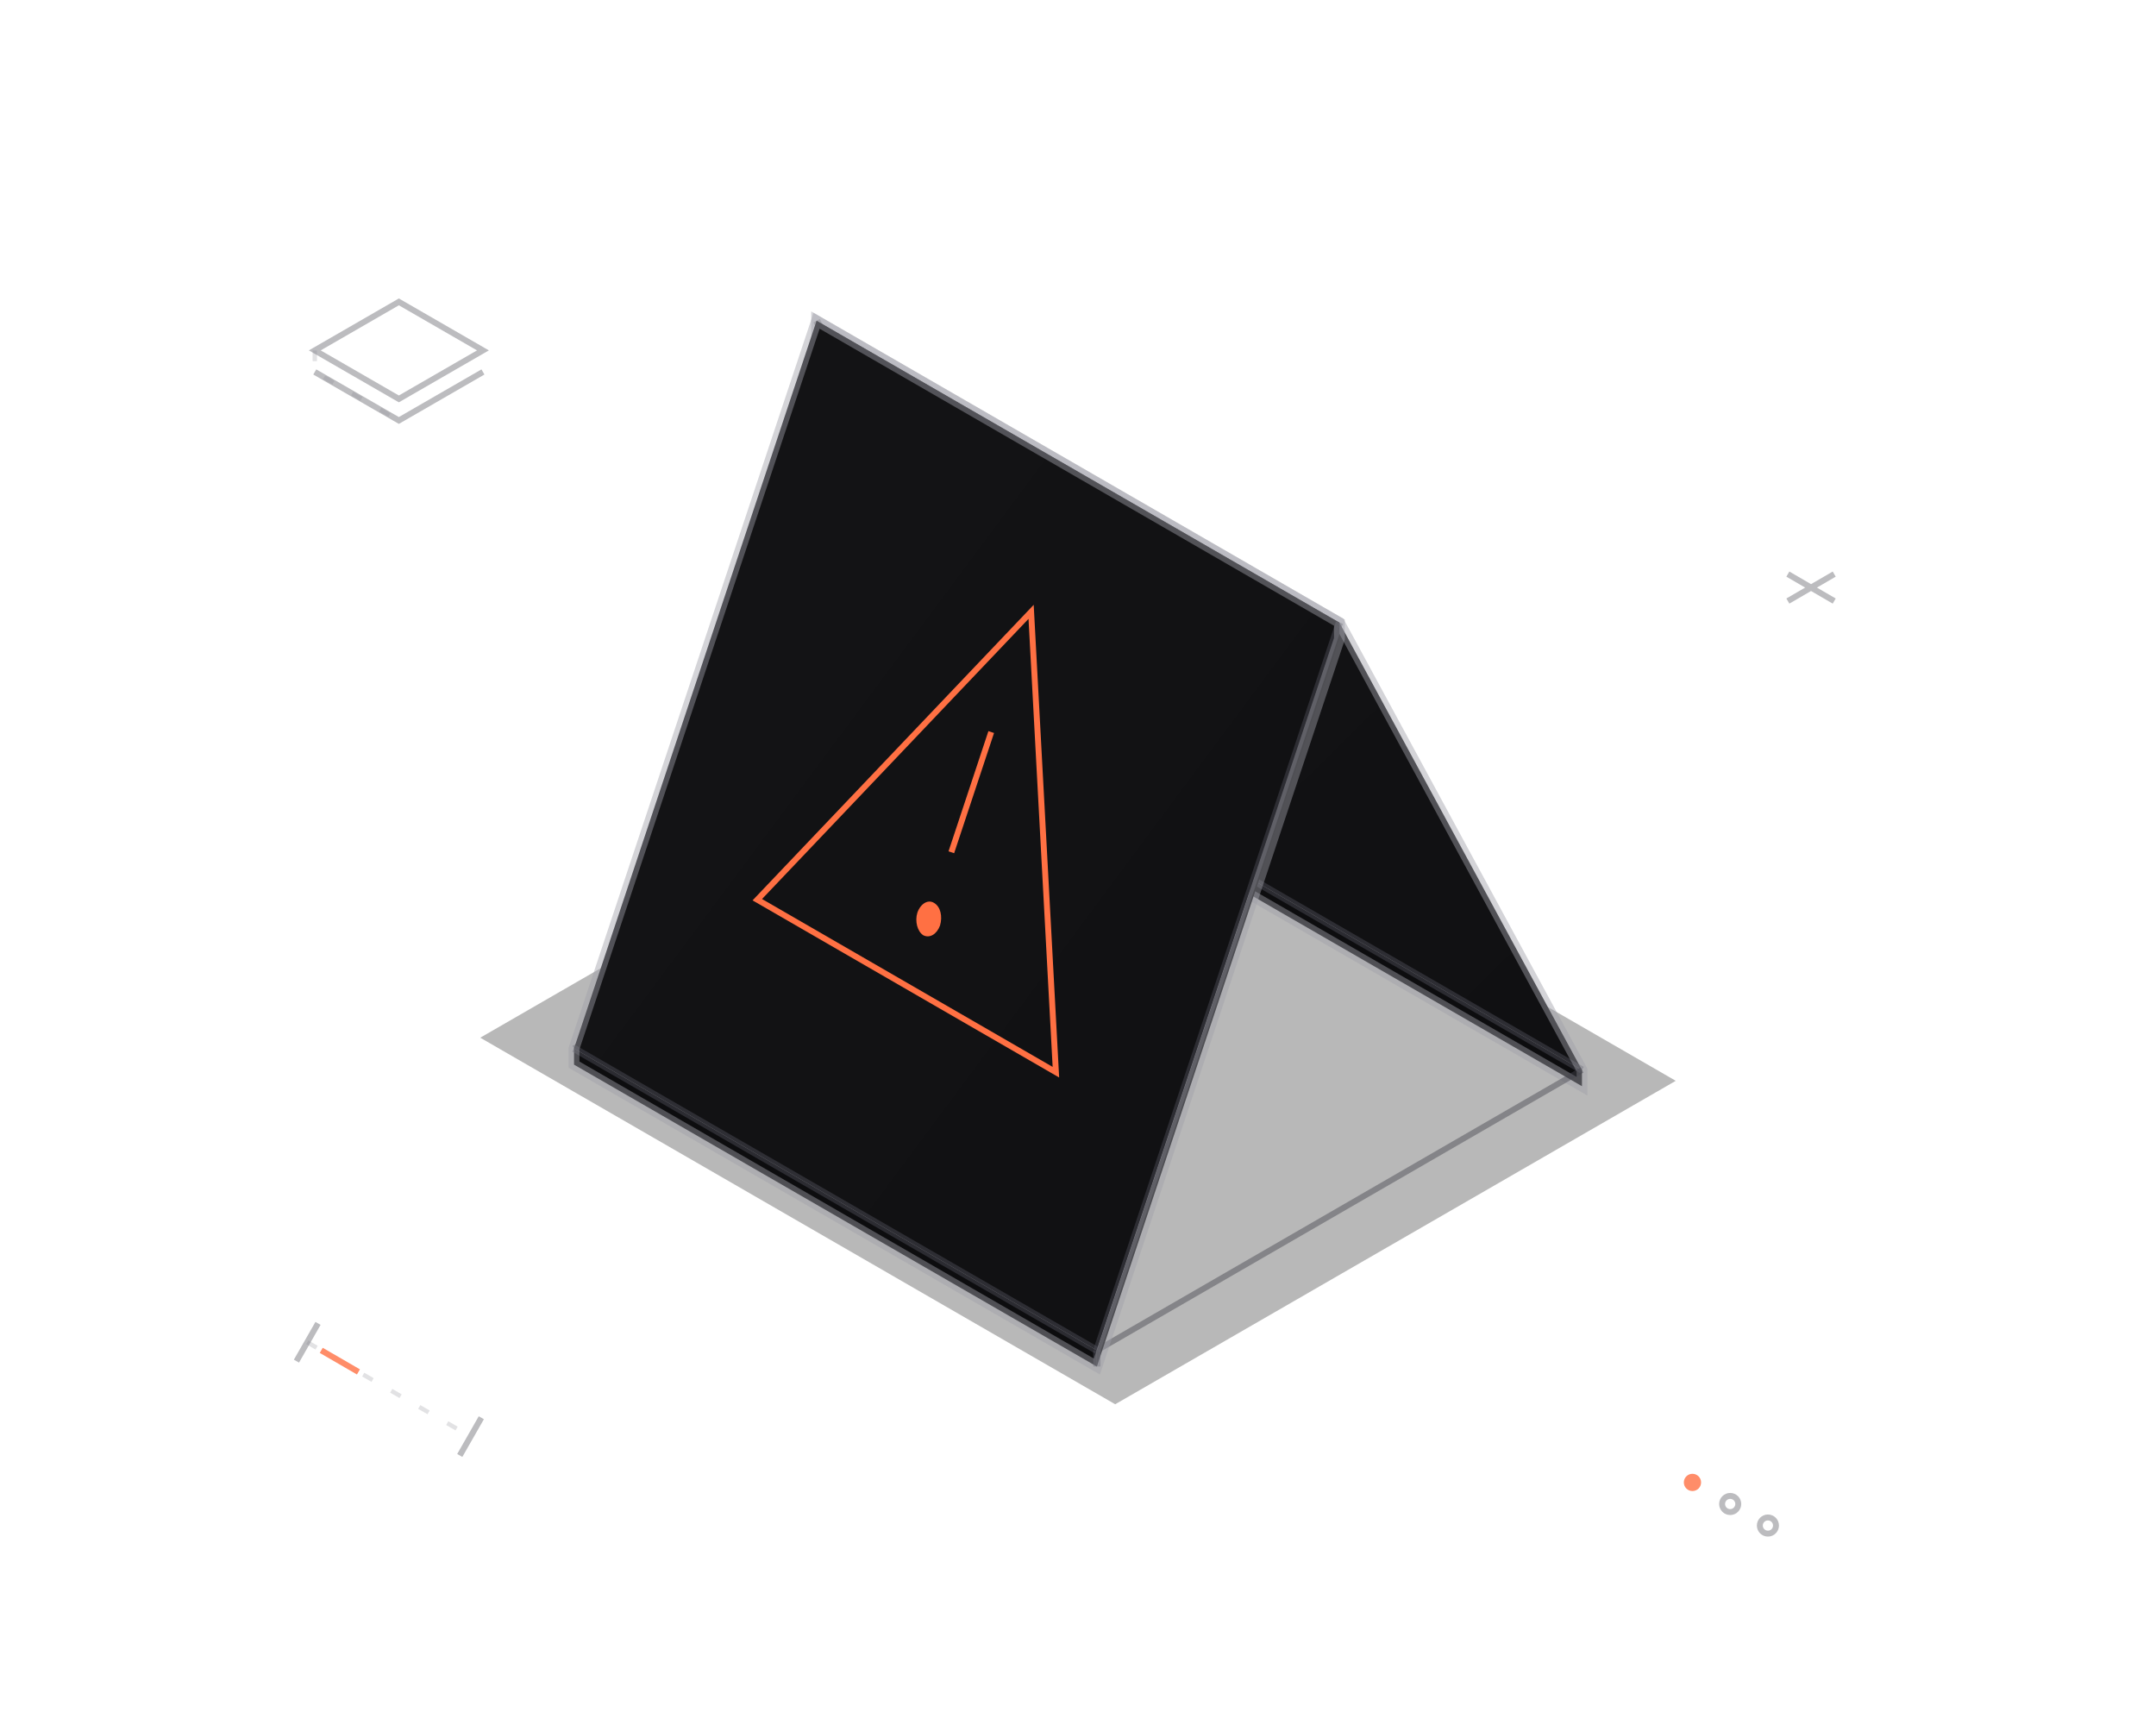
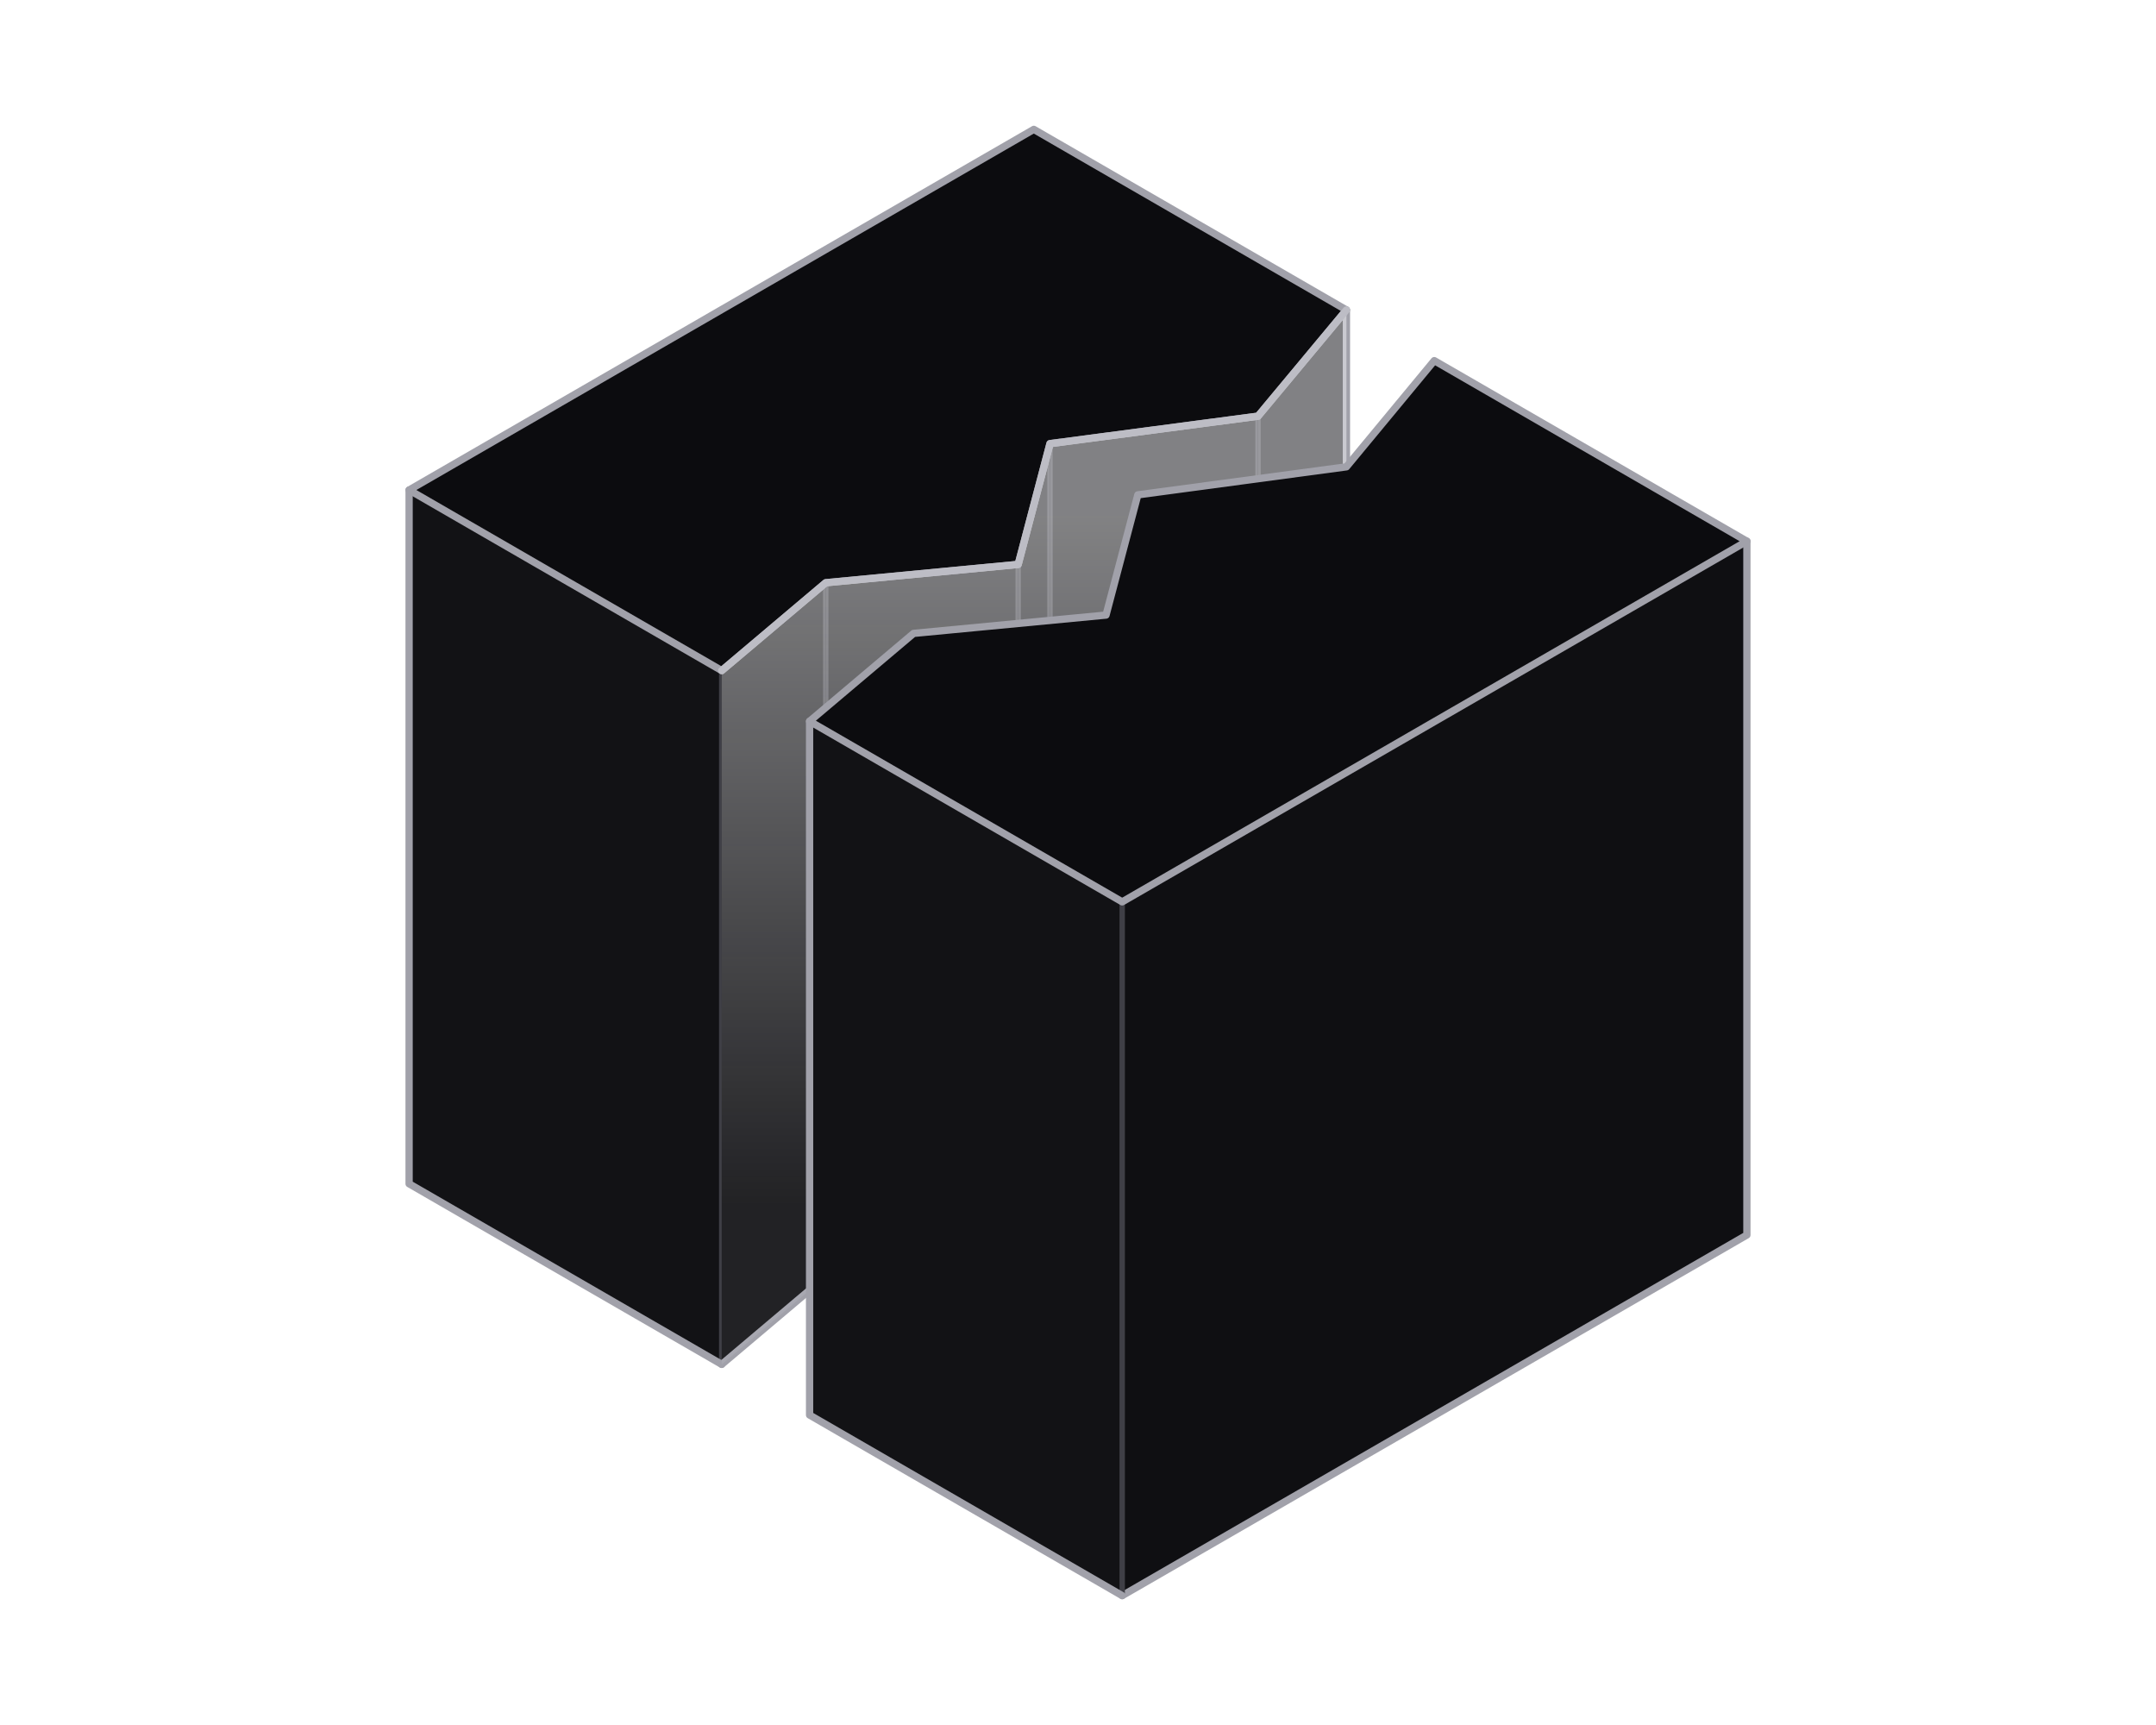
- <svg xmlns="http://www.w3.org/2000/svg" width="400" height="320" viewBox="0 0 400 320" fill="none" role="img" aria-labelledby="fg-empty-error-dark-title fg-empty-error-dark-description" class="fg-empty-error-dark">
+ <svg xmlns="http://www.w3.org/2000/svg" width="400" height="320" viewBox="0 0 400 320" fill="none" role="img" aria-labelledby="fg-state-error-dark-title fg-state-error-dark-description" class="fg-state-error-dark">
  <defs>
-     <linearGradient id="fg-empty-error-dark-plane" x1="0" y1="0" x2="1" y2="1">
-       <stop stop-color="#141416" />
-       <stop offset="1" stop-color="#101012" />
+     <linearGradient id="fg-state-error-dark-cy" x1="0" y1="0" x2="1" y2="0">
+       <stop stop-color="#121215" />
+       <stop offset="1" stop-color="#0f0f12" />
+     </linearGradient>
+     <linearGradient id="fg-state-error-dark-crack" gradientUnits="userSpaceOnUse" x1="200" y1="95.6" x2="200" y2="224.4">
+       <stop offset="0" stop-color="#f4f4f5" stop-opacity="0.5" />
+       <stop offset="1" stop-color="#f4f4f5" stop-opacity="0.08" />
    </linearGradient>
  </defs>
  <style>
-     .fg-empty-error-dark { stroke-linecap: butt; stroke-linejoin: miter; stroke-width: 2; stroke-opacity: .45; }
-     .fg-empty-error-dark .edge, .fg-empty-error-dark .seam { stroke: #a1a1aa; }
-     .fg-empty-error-dark .seam { stroke: #51515c; }
-     .fg-empty-error-dark .seam { stroke-width: 1.35; }
-     .fg-empty-error-dark .shade { fill: #000000; fill-opacity: .28; }
-     .fg-empty-error-dark .soft { stroke: #46464f; stroke-width: 1.1; }
-     .fg-empty-error-dark .guide { stroke: #6b6b75; stroke-width: .8; stroke-dasharray: 2 4; opacity: .55; }
-     .fg-empty-error-dark .accent { stroke: #ff7043; }
-     .fg-empty-error-dark .accent { stroke-width: 1.1; }
-     .fg-empty-error-dark .accent-fill { fill: #ff7043; }
-     .fg-empty-error-dark .tf { fill: url(#fg-empty-error-dark-plane); }
-     .fg-empty-error-dark .rf { fill: #0d0d0f; }
-     .fg-empty-error-dark .accent { stroke-opacity: 1; }
+     .fg-state-error-dark { stroke-linecap: round; stroke-linejoin: round; }
+     .fg-state-error-dark path { vector-effect: non-scaling-stroke; }
+     .fg-state-error-dark .t { fill: #0c0c0f; }
+     .fg-state-error-dark .l { fill: #121215; }
+     .fg-state-error-dark .r { fill: #0f0f12; }
+     .fg-state-error-dark .hole { fill: #060607; }
+     .fg-state-error-dark .cy { fill: url(#fg-state-error-dark-cy); }
+     .fg-state-error-dark .af { fill: #bdbdc5; }
+     .fg-state-error-dark .kf { fill: #8e8e97; }
+     .fg-state-error-dark .eo { fill-rule: evenodd; }
+     .fg-state-error-dark .o { stroke: #a1a1aa; stroke-width: 1.35; }
+     .fg-state-error-dark .o2 { stroke: #71717a; stroke-width: 1.1; }
+     .fg-state-error-dark .e { stroke: #3f3f46; stroke-width: 1; }
+     .fg-state-error-dark .d { stroke: #71717a; stroke-width: 1.2; stroke-dasharray: 0 3; }
+     .fg-state-error-dark .dh { stroke: #3f3f46; stroke-width: 1.2; stroke-dasharray: 0 3; }
+     .fg-state-error-dark .g { stroke: #71717a; stroke-width: 1; stroke-dasharray: 3 3; }
+     .fg-state-error-dark .k { stroke: #8e8e97; stroke-width: 1.2; }
+     .fg-state-error-dark .ka, .fg-state-error-dark .oa { stroke: #bdbdc5; stroke-width: 1.35; }
+     .fg-state-error-dark .da { stroke: #bdbdc5; stroke-width: 1.2; stroke-dasharray: 0 3; }
+     .fg-state-error-dark .ga { stroke: #bdbdc5; stroke-width: 1; stroke-dasharray: 3 3; }
  </style>
-   <g data-part="illustration">
-     <g data-part="decoration" aria-hidden="true" pointer-events="none" opacity=".8">
-       <path class="soft" d="M74 56L89.6 65L74 74L58.4 65ZM58.4 69L74 78L89.6 69M331.7 106.5L340.3 111.5M331.7 111.5L340.3 106.5M319.5 279a1.5 1.5 0 1 0 3 0a1.5 1.5 0 1 0 -3 0ZM326.5 283a1.5 1.5 0 1 0 3 0a1.5 1.5 0 1 0 -3 0ZM59 245.5L55 252.5M89.3 263L85.3 270" />
-       <path class="guide" d="M58.4 65L58.4 69L74 78M57 249L87.3 266.5" />
-       <path class="accent" d="M59.6 250.5L66.5 254.5" />
-       <path class="accent-fill" d="M312.4 275a1.6 1.6 0 1 0 3.2 0a1.6 1.6 0 1 0 -3.2 0Z" />
-     </g>
-     <g data-part="subject">
-       <g transform="translate(0 28.5)">
-         <polygon class="shade" points="193.1,104 310.9,172 206.9,232 89.1,164" />
-         <g data-part="folded-panel">
-           <polygon class="rf" points="293.5,170 196.5,114 196.5,117 293.5,173" />
-           <polygon class="rf" points="196.5,114 151.5,31 151.5,34 196.5,117" />
-           <polygon class="tf" points="151.5,31 248.5,87 293.5,170 196.5,114" />
-           <polyline class="seam" points="293.5,170 196.5,114" />
-           <polyline class="seam" points="196.5,114 151.5,31" />
-           <polyline class="seam" points="196.5,114 196.5,117" />
-           <polygon class="edge" points="151.5,31 248.5,87 248.5,87 293.5,170 293.5,173 196.5,117 196.5,117 151.5,34" />
-         </g>
-         <polyline class="soft" points="196.5,114 106.5,166" />
-         <polyline class="soft" points="293.5,170 203.5,222" />
-         <g data-part="folded-panel">
-           <polygon class="rf" points="248.5,87 203.5,222 203.5,225 248.5,90" />
-           <polygon class="rf" points="203.5,222 106.5,166 106.5,169 203.5,225" />
-           <polygon class="tf" points="151.5,31 248.5,87 203.5,222 106.5,166" />
-           <polyline class="seam" points="248.5,87 203.5,222" />
-           <polyline class="seam" points="203.5,222 106.5,166" />
-           <polyline class="seam" points="203.5,222 203.5,225" />
-           <polygon class="edge" points="151.5,31 248.5,87 248.5,90 203.5,225 203.5,225 106.5,169 106.5,166 151.5,31" />
-         </g>
-         <g data-part="detail">
-           <path class="accent" d="M191.3 85L195.9 170.4L140.5 138.4Z" />
-           <path class="accent" d="M183.9 107.3L176.5 129.6" />
-           <path class="accent-fill" d="M174.4 143.2C173.8 144.8 172.5 145.6 171.3 145C170.2 144.3 169.7 142.4 170.2 140.8C170.8 139.1 172.2 138.3 173.3 139C174.5 139.7 174.9 141.5 174.4 143.2Z" />
-         </g>
-       </g>
-     </g>
-   </g>
+   <path class="r" d="M249.8 57.5L233.4 77.2L233.4 205.9L249.8 186.2Z" />
+   <path class="o" d="M249.8 57.5L249.8 186.2M249.8 186.2L233.4 205.9" />
+   <path class="r" d="M233.4 77.2L194.8 82.3L194.8 211.1L233.4 205.9Z" />
+   <path class="e" d="M233.4 77.2L233.4 205.9" />
+   <path class="o" d="M233.4 205.9L194.8 211.1" />
+   <path class="r" d="M194.8 82.3L188.9 104.7L188.9 233.4L194.8 211.1Z" />
+   <path class="e" d="M194.8 82.3L194.8 211.1" />
+   <path class="o" d="M194.8 211.1L188.9 233.4" />
+   <path class="r" d="M188.9 104.7L153.2 108.1L153.2 236.8L188.9 233.4Z" />
+   <path class="e" d="M188.9 104.7L188.9 233.4" />
+   <path class="o" d="M188.9 233.4L153.2 236.8" />
+   <path class="l" d="M133.9 124.4L75.9 90.9L75.9 219.6L133.9 253.1Z" />
+   <path class="e" d="M133.9 124.4L133.9 253.1" />
+   <path class="o" d="M75.9 90.9L75.9 219.6M133.9 253.1L75.9 219.6" />
+   <path class="r" d="M153.2 108.1L133.9 124.4L133.9 253.1L153.2 236.8Z" />
+   <path class="e" d="M153.2 108.1L153.2 236.8" />
+   <path class="o" d="M153.2 236.8L133.9 253.1" />
+   <path class="t" d="M191.8 24L249.8 57.5L233.4 77.2L194.8 82.3L188.9 104.7L153.2 108.1L133.9 124.4L75.9 90.9Z" />
+   <path class="o" d="M191.8 24L249.8 57.5L233.4 77.2L194.8 82.3L188.9 104.7L153.2 108.1L133.9 124.4L75.9 90.9Z" />
+   <path fill="url(#fg-state-error-dark-crack)" d="M249.8 57.5L233.4 77.2L233.4 205.9L249.8 186.2Z" />
+   <path fill="url(#fg-state-error-dark-crack)" d="M233.4 77.2L194.8 82.3L194.8 211.1L233.4 205.9Z" />
+   <path fill="url(#fg-state-error-dark-crack)" d="M194.8 82.3L188.9 104.7L188.9 233.4L194.8 211.1Z" />
+   <path fill="url(#fg-state-error-dark-crack)" d="M188.9 104.7L153.2 108.1L153.2 236.8L188.9 233.4Z" />
+   <path fill="url(#fg-state-error-dark-crack)" d="M153.2 108.1L133.9 124.4L133.9 253.1L153.2 236.8Z" />
+   <path class="ka" d="M249.8 57.5L233.4 77.2L194.8 82.3L188.9 104.7L153.2 108.1L133.9 124.4" />
+   <path class="r" d="M324.1 100.4L208.2 167.3L208.2 296L324.1 229.1Z" />
+   <path class="o" d="M324.1 100.4L324.1 229.1M324.1 229.1L208.2 296" />
+   <path class="l" d="M208.2 167.3L150.2 133.8L150.2 262.5L208.2 296Z" />
+   <path class="e" d="M208.2 167.3L208.2 296" />
+   <path class="o" d="M150.2 133.8L150.2 262.5M208.2 296L150.2 262.5" />
+   <path class="t" d="M324.1 100.4L208.2 167.3L150.2 133.8L169.5 117.5L205.2 114.1L211.1 91.8L249.8 86.6L266.1 66.9Z" />
+   <path class="o" d="M324.1 100.4L208.2 167.3L150.2 133.8L169.5 117.5L205.2 114.1L211.1 91.8L249.8 86.6L266.1 66.9Z" />
</svg>
